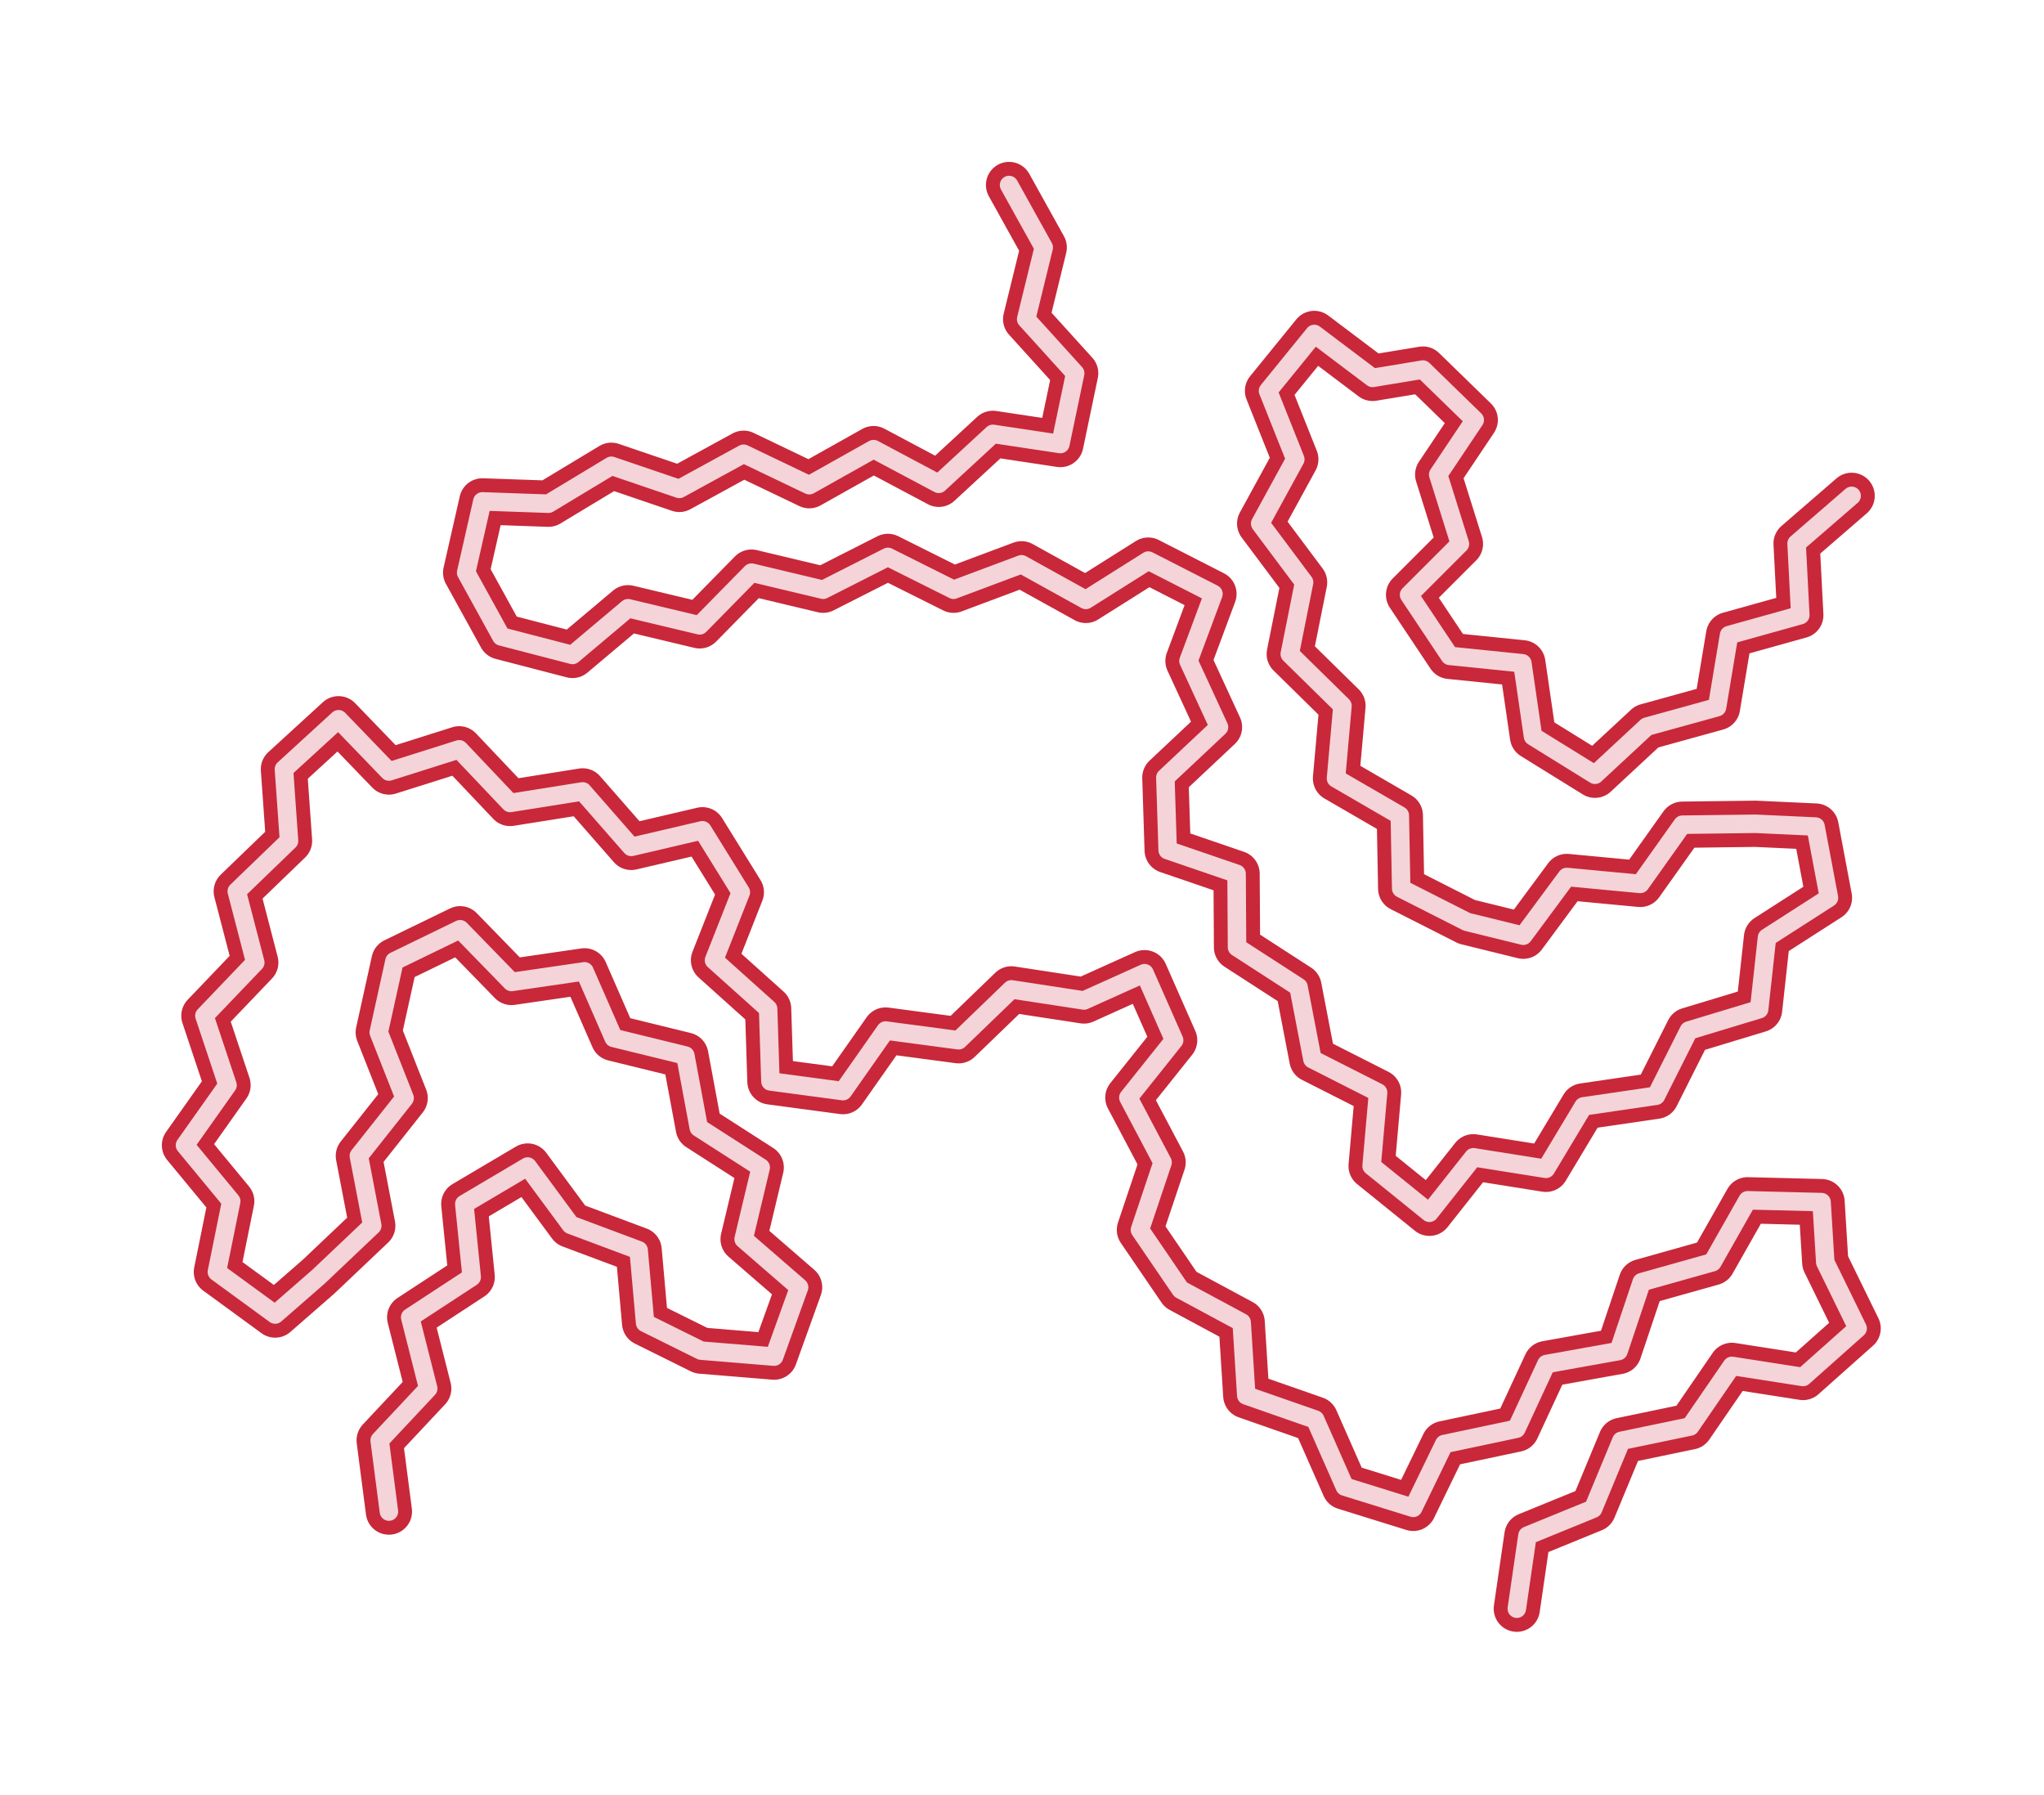
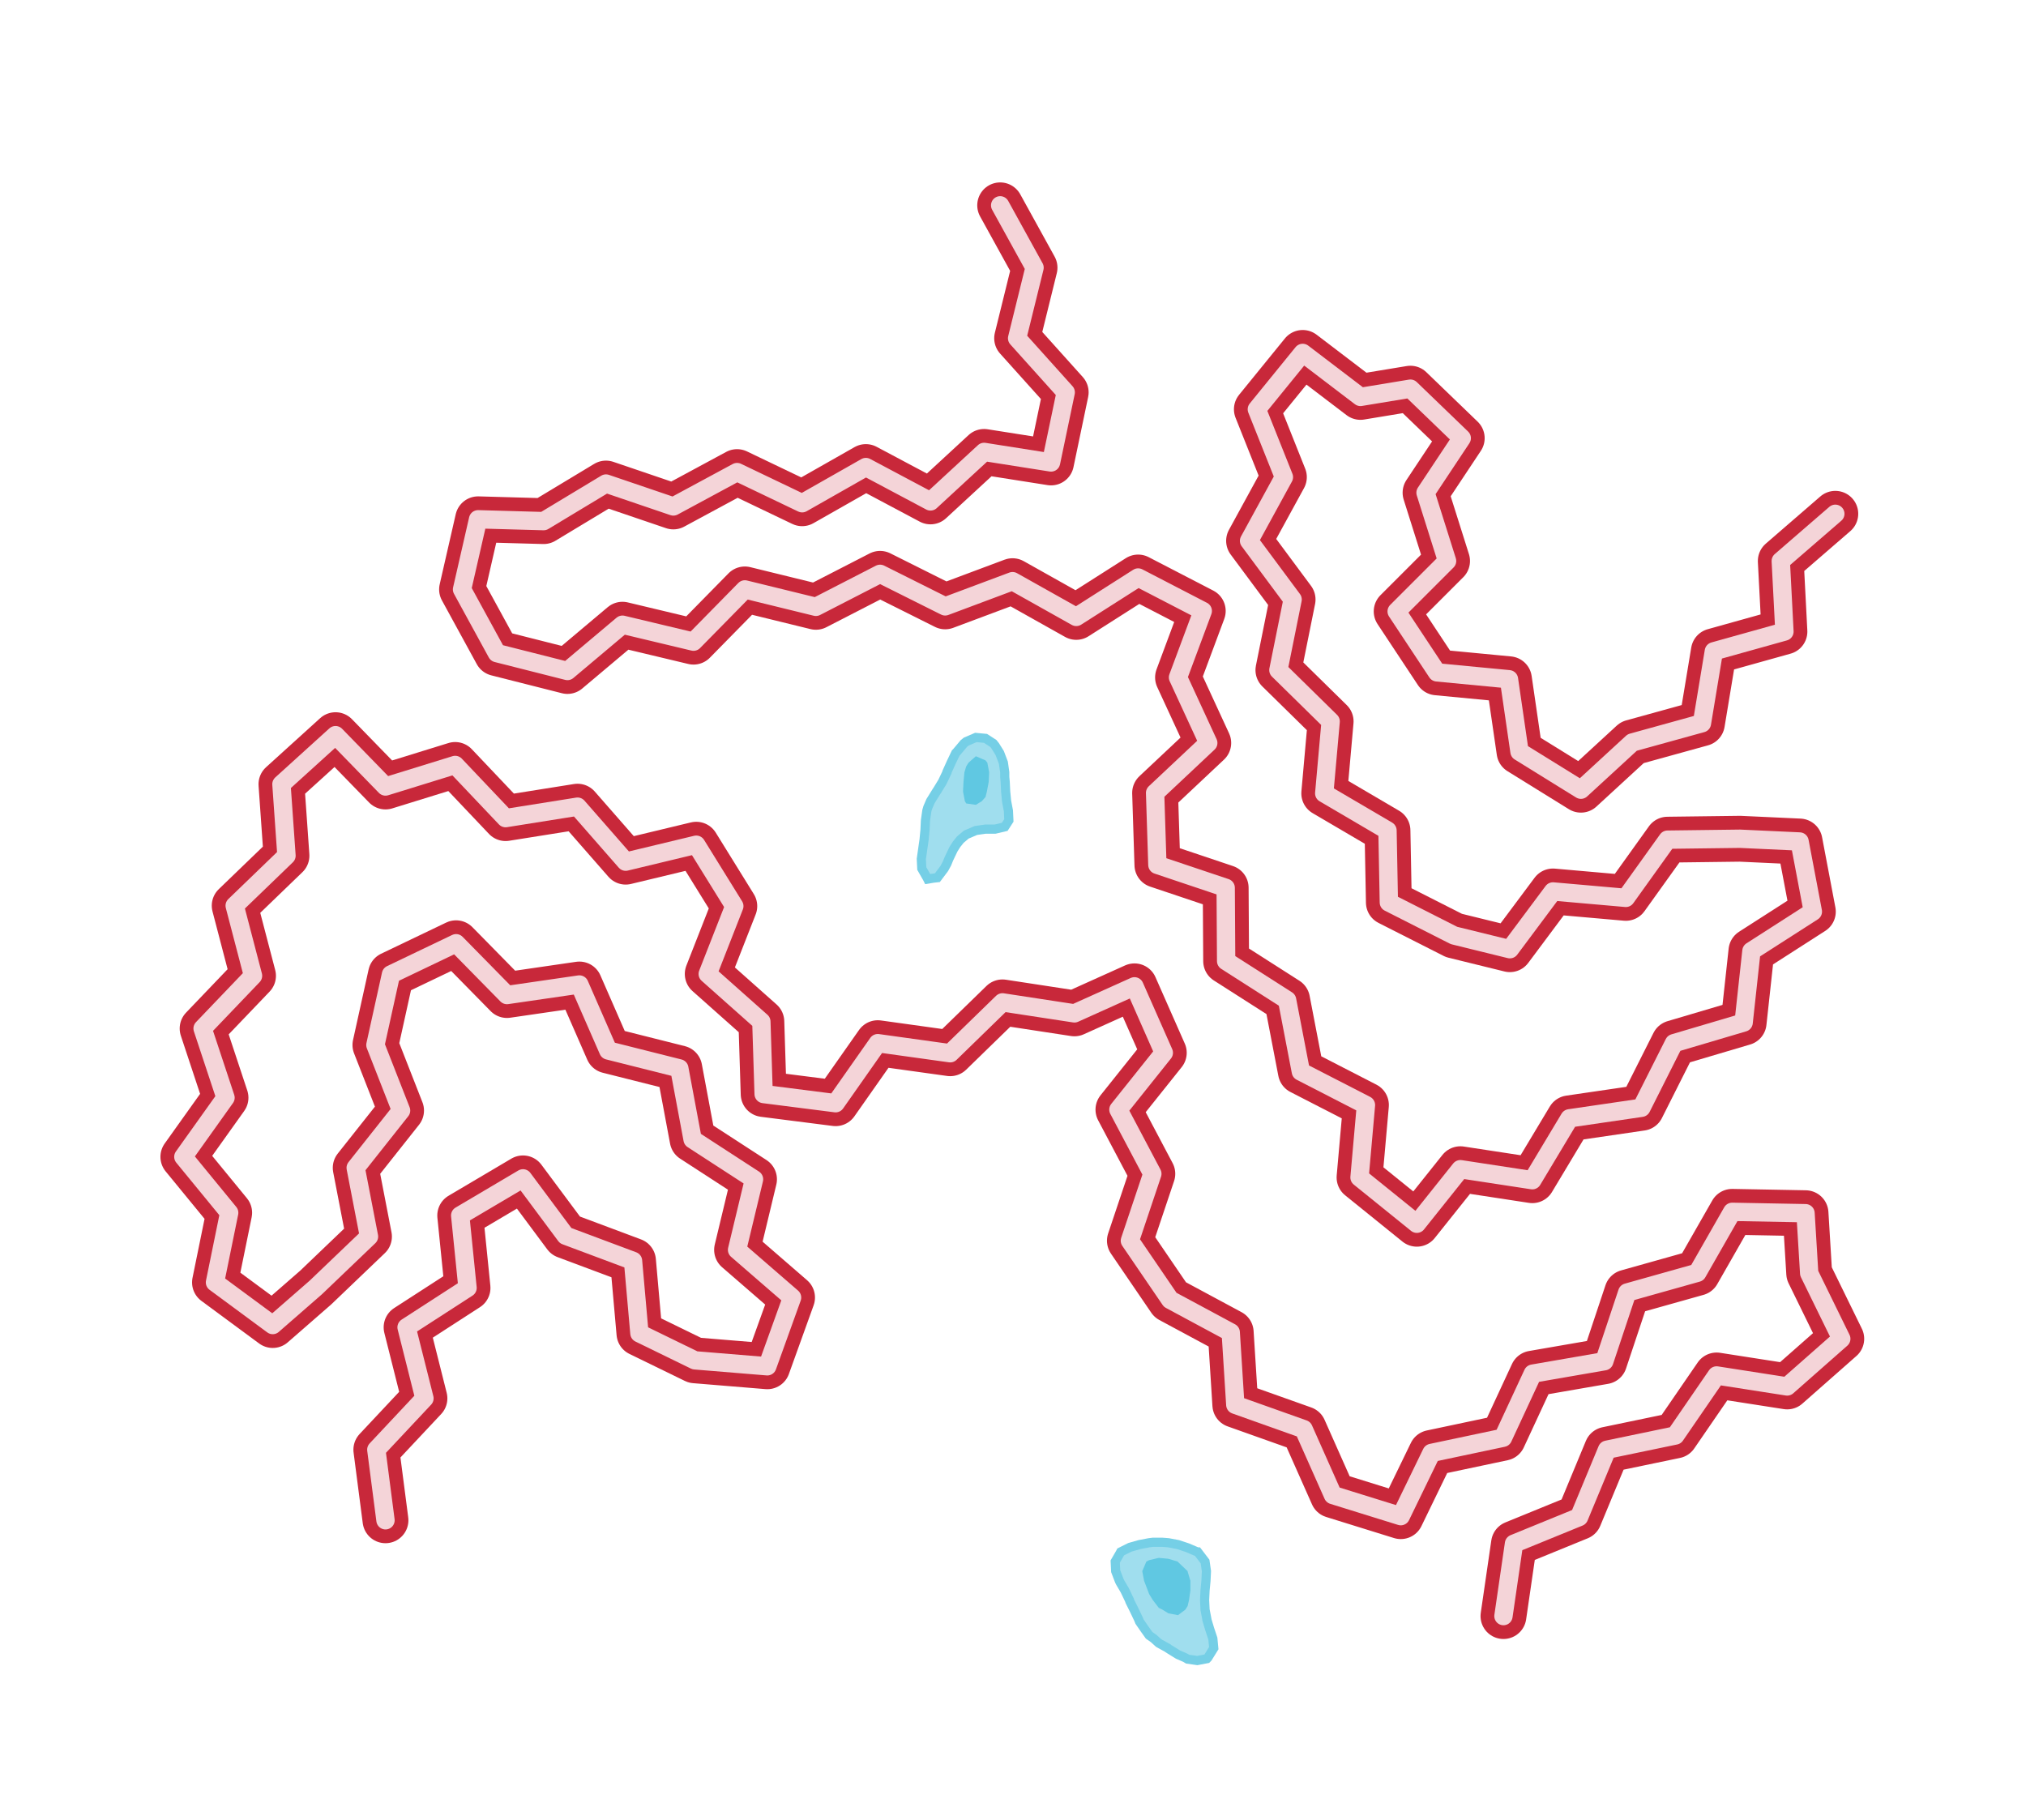
- <svg xmlns="http://www.w3.org/2000/svg" width="44.2" height="38.8" viewBox="0 0 44.2 38.8">
+ <svg xmlns="http://www.w3.org/2000/svg" width="44.2" height="39.7" viewBox="0 0 44.2 39.7">
  <g id="6XYO" data-chains="B+A">
-     <polyline points="21.82,4.00 22.57,5.35 22.19,6.90 23.25,8.07 22.93,9.60 21.47,9.38 20.30,10.46 18.89,9.71 17.50,10.49 16.08,9.81 14.69,10.57 13.22,10.07 11.86,10.89 10.43,10.84 10.08,12.38 10.84,13.76 12.38,14.16 13.58,13.15 15.13,13.52 16.25,12.38 17.80,12.75 19.20,12.04 20.62,12.75 22.09,12.20 23.48,12.97 24.83,12.12 26.24,12.84 25.70,14.29 26.36,15.72 25.20,16.81 25.25,18.38 26.74,18.89 26.75,20.48 28.08,21.34 28.38,22.90 29.80,23.62 29.66,25.21 30.91,26.22 31.86,25.02 33.43,25.27 34.24,23.92 35.81,23.69 36.52,22.28 38.04,21.82 38.21,20.27 39.55,19.41 39.26,17.87 37.96,17.81 36.38,17.83 35.47,19.11 33.88,18.96 32.94,20.23 31.72,19.93 30.30,19.21 30.27,17.63 28.89,16.83 29.03,15.26 27.89,14.14 28.20,12.59 27.25,11.32 28.01,9.93 27.42,8.45 28.42,7.22 29.68,8.17 30.77,7.99 31.89,9.08 31.10,10.26 31.57,11.76 30.47,12.86 31.35,14.18 32.92,14.34 33.15,15.92 34.49,16.75 35.61,15.71 37.13,15.29 37.39,13.73 38.93,13.30 38.85,11.75 40.04,10.72" fill="none" stroke="#c8283a" stroke-width="1.00" stroke-linejoin="round" stroke-linecap="round" />
-     <polyline points="32.80,34.78 33.03,33.20 34.45,32.62 35.06,31.15 36.55,30.84 37.45,29.53 38.99,29.77 40.17,28.72 39.47,27.29 39.39,25.99 37.79,25.95 37.03,27.29 35.50,27.72 35.00,29.21 33.44,29.49 32.79,30.89 31.23,31.22 30.56,32.60 29.08,32.14 28.44,30.69 26.95,30.17 26.85,28.59 25.53,27.88 24.65,26.59 25.14,25.13 24.40,23.73 25.39,22.49 24.75,21.04 23.44,21.63 21.87,21.39 20.73,22.49 19.15,22.28 18.23,23.59 16.66,23.38 16.61,21.81 15.44,20.76 16.02,19.29 15.19,17.95 13.65,18.31 12.60,17.11 11.03,17.36 9.93,16.20 8.41,16.68 7.32,15.55 6.14,16.63 6.25,18.18 5.12,19.27 5.52,20.81 4.42,21.96 4.92,23.46 4.00,24.76 5.00,25.97 4.69,27.50 5.95,28.42 6.89,27.60 8.05,26.50 7.76,24.99 8.75,23.74 8.19,22.32 8.53,20.78 9.95,20.09 11.06,21.23 12.64,21.00 13.27,22.44 14.82,22.82 15.11,24.38 16.45,25.24 16.08,26.79 17.28,27.83 16.74,29.33 15.16,29.20 13.95,28.60 13.81,27.03 12.34,26.48 11.41,25.22 10.04,26.03 10.20,27.61 8.87,28.48 9.26,30.02 8.21,31.14 8.41,32.68" fill="none" stroke="#c8283a" stroke-width="1.00" stroke-linejoin="round" stroke-linecap="round" />
-     <polyline points="21.82,4.00 22.57,5.35 22.19,6.90 23.25,8.07 22.93,9.60 21.47,9.38 20.30,10.46 18.89,9.71 17.50,10.49 16.08,9.81 14.69,10.57 13.22,10.07 11.86,10.89 10.43,10.84 10.08,12.38 10.84,13.76 12.38,14.16 13.58,13.15 15.13,13.52 16.25,12.38 17.80,12.75 19.20,12.04 20.62,12.75 22.09,12.20 23.48,12.97 24.83,12.12 26.24,12.84 25.70,14.29 26.36,15.72 25.20,16.81 25.25,18.38 26.74,18.89 26.75,20.48 28.08,21.34 28.38,22.90 29.80,23.62 29.66,25.21 30.91,26.22 31.86,25.02 33.43,25.27 34.24,23.92 35.81,23.69 36.52,22.28 38.04,21.82 38.21,20.27 39.55,19.41 39.26,17.87 37.96,17.81 36.38,17.83 35.47,19.11 33.88,18.96 32.94,20.23 31.72,19.93 30.30,19.21 30.27,17.63 28.89,16.83 29.03,15.26 27.89,14.14 28.20,12.59 27.25,11.32 28.01,9.93 27.42,8.45 28.42,7.22 29.68,8.17 30.77,7.99 31.89,9.08 31.10,10.26 31.57,11.76 30.47,12.86 31.35,14.18 32.92,14.34 33.15,15.92 34.49,16.75 35.61,15.71 37.13,15.29 37.39,13.73 38.93,13.30 38.85,11.75 40.04,10.72" fill="none" stroke="#f4d4d8" stroke-width="0.40" stroke-linejoin="round" stroke-linecap="round" />
-     <polyline points="32.80,34.78 33.03,33.20 34.45,32.62 35.06,31.15 36.55,30.84 37.45,29.53 38.99,29.77 40.17,28.72 39.47,27.29 39.39,25.99 37.79,25.95 37.03,27.29 35.50,27.72 35.00,29.21 33.44,29.49 32.79,30.89 31.23,31.22 30.56,32.60 29.08,32.14 28.44,30.69 26.95,30.17 26.85,28.59 25.53,27.88 24.65,26.59 25.14,25.13 24.40,23.73 25.39,22.49 24.75,21.04 23.44,21.63 21.87,21.39 20.73,22.49 19.15,22.28 18.23,23.59 16.66,23.38 16.61,21.81 15.44,20.76 16.02,19.29 15.19,17.95 13.65,18.31 12.60,17.11 11.03,17.36 9.93,16.20 8.41,16.68 7.32,15.55 6.14,16.63 6.25,18.18 5.12,19.27 5.52,20.81 4.42,21.96 4.92,23.46 4.00,24.76 5.00,25.97 4.69,27.50 5.95,28.42 6.89,27.60 8.05,26.50 7.76,24.99 8.75,23.74 8.19,22.32 8.53,20.78 9.95,20.09 11.06,21.23 12.64,21.00 13.27,22.44 14.82,22.82 15.11,24.38 16.45,25.24 16.08,26.79 17.28,27.83 16.74,29.33 15.16,29.20 13.95,28.60 13.81,27.03 12.34,26.48 11.41,25.22 10.04,26.03 10.20,27.61 8.87,28.48 9.26,30.02 8.21,31.14 8.41,32.68" fill="none" stroke="#f4d4d8" stroke-width="0.40" stroke-linejoin="round" stroke-linecap="round" />
+     <path class="density" d="M20.24,19.18 L20.23,19.16 L20.11,18.95 L20.10,18.74 L20.13,18.53 L20.16,18.32 L20.18,18.11 L20.19,17.90 L20.22,17.69 L20.24,17.62 L20.30,17.48 L20.43,17.27 L20.45,17.24 L20.56,17.06 L20.66,16.85 L20.66,16.84 L20.75,16.64 L20.85,16.43 L20.87,16.41 L21.03,16.22 L21.08,16.18 L21.29,16.09 L21.50,16.11 L21.67,16.22 L21.71,16.27 L21.81,16.43 L21.89,16.64 L21.92,16.85 L21.92,16.95 L21.93,17.06 L21.94,17.27 L21.96,17.48 L22.00,17.69 L22.01,17.90 L21.92,18.04 L21.71,18.09 L21.50,18.09 L21.36,18.11 L21.29,18.12 L21.08,18.21 L20.95,18.32 L20.87,18.42 L20.80,18.53 L20.70,18.74 L20.66,18.84 L20.60,18.95 L20.45,19.15 L20.36,19.16 L20.24,19.18 Z M24.44,34.53 L24.42,34.49 L24.34,34.28 L24.33,34.07 L24.44,33.88 L24.45,33.86 L24.65,33.76 L24.86,33.70 L25.07,33.66 L25.15,33.65 L25.28,33.65 L25.36,33.65 L25.49,33.66 L25.70,33.70 L25.91,33.77 L26.12,33.86 L26.13,33.86 L26.29,34.07 L26.32,34.28 L26.31,34.49 L26.29,34.70 L26.28,34.91 L26.29,35.12 L26.33,35.33 L26.33,35.34 L26.39,35.54 L26.46,35.75 L26.48,35.96 L26.35,36.17 L26.33,36.19 L26.12,36.23 L25.91,36.20 L25.86,36.17 L25.70,36.10 L25.49,35.97 L25.48,35.96 L25.28,35.85 L25.17,35.75 L25.07,35.68 L24.97,35.54 L24.86,35.38 L24.84,35.33 L24.74,35.12 L24.65,34.94 L24.64,34.91 L24.54,34.70 L24.44,34.53 Z" fill="#a0deee" fill-rule="evenodd" stroke="#75cfe6" stroke-width="0.2" />
+     <path class="density" d="M21.08,17.53 L21.05,17.48 L21.01,17.27 L21.02,17.06 L21.04,16.85 L21.08,16.72 L21.13,16.64 L21.29,16.50 L21.50,16.59 L21.54,16.64 L21.58,16.85 L21.57,17.06 L21.53,17.27 L21.50,17.39 L21.42,17.48 L21.29,17.56 L21.08,17.53 Z M25.07,34.78 L25.04,34.70 L24.96,34.49 L24.92,34.28 L25.01,34.07 L25.07,34.04 L25.28,33.99 L25.49,34.01 L25.69,34.07 L25.70,34.08 L25.91,34.28 L25.91,34.29 L25.97,34.49 L25.97,34.70 L25.94,34.91 L25.91,35.04 L25.86,35.12 L25.70,35.24 L25.49,35.20 L25.36,35.12 L25.28,35.08 L25.15,34.91 L25.07,34.78 Z" fill="#60c8e2" fill-rule="evenodd" />
+     <polyline points="21.82,4.48 22.57,5.84 22.19,7.38 23.25,8.56 22.93,10.09 21.47,9.86 20.30,10.94 18.89,10.19 17.50,10.98 16.08,10.30 14.69,11.05 13.22,10.55 11.86,11.37 10.43,11.33 10.08,12.86 10.84,14.25 12.38,14.64 13.58,13.63 15.13,14.00 16.25,12.86 17.80,13.24 19.20,12.52 20.62,13.23 22.09,12.68 23.48,13.46 24.83,12.60 26.24,13.33 25.70,14.78 26.36,16.21 25.20,17.30 25.25,18.87 26.74,19.37 26.75,20.97 28.08,21.82 28.38,23.38 29.80,24.11 29.66,25.69 30.91,26.70 31.86,25.51 33.43,25.75 34.24,24.40 35.81,24.17 36.52,22.76 38.04,22.31 38.21,20.75 39.55,19.89 39.26,18.36 37.96,18.30 36.38,18.32 35.47,19.59 33.88,19.45 32.94,20.71 31.72,20.41 30.30,19.69 30.27,18.12 28.89,17.31 29.03,15.74 27.89,14.62 28.20,13.08 27.25,11.80 28.01,10.41 27.42,8.93 28.42,7.70 29.68,8.66 30.77,8.48 31.89,9.56 31.10,10.75 31.57,12.24 30.47,13.34 31.35,14.67 32.92,14.82 33.15,16.40 34.49,17.23 35.61,16.20 37.13,15.78 37.39,14.21 38.93,13.78 38.85,12.24 40.04,11.21" fill="none" stroke="#c8283a" stroke-width="1.00" stroke-linejoin="round" stroke-linecap="round" />
+     <polyline points="32.80,35.26 33.03,33.68 34.45,33.10 35.06,31.63 36.55,31.32 37.45,30.01 38.99,30.25 40.17,29.21 39.47,27.78 39.39,26.47 37.79,26.44 37.03,27.77 35.50,28.20 35.00,29.70 33.44,29.97 32.79,31.37 31.23,31.70 30.56,33.08 29.08,32.62 28.44,31.18 26.95,30.65 26.85,29.07 25.53,28.36 24.65,27.07 25.14,25.61 24.40,24.21 25.39,22.97 24.75,21.52 23.44,22.11 21.87,21.87 20.73,22.98 19.15,22.76 18.23,24.07 16.66,23.87 16.61,22.29 15.44,21.25 16.02,19.77 15.19,18.43 13.65,18.80 12.60,17.60 11.03,17.85 9.93,16.69 8.41,17.16 7.32,16.04 6.14,17.11 6.25,18.67 5.12,19.76 5.52,21.29 4.42,22.44 4.92,23.95 4.00,25.24 5.00,26.46 4.69,27.98 5.95,28.91 6.89,28.09 8.05,26.98 7.76,25.48 8.75,24.23 8.19,22.80 8.53,21.26 9.95,20.58 11.06,21.71 12.64,21.48 13.27,22.92 14.82,23.31 15.11,24.86 16.45,25.73 16.08,27.27 17.28,28.31 16.74,29.81 15.16,29.68 13.95,29.09 13.81,27.51 12.34,26.96 11.41,25.71 10.04,26.52 10.20,28.10 8.87,28.96 9.26,30.51 8.21,31.63 8.41,33.17" fill="none" stroke="#c8283a" stroke-width="1.00" stroke-linejoin="round" stroke-linecap="round" />
+     <polyline points="21.82,4.48 22.57,5.84 22.19,7.38 23.25,8.56 22.93,10.09 21.47,9.86 20.30,10.94 18.89,10.19 17.50,10.98 16.08,10.30 14.69,11.05 13.22,10.55 11.86,11.37 10.43,11.33 10.08,12.86 10.84,14.25 12.38,14.64 13.58,13.63 15.13,14.00 16.25,12.86 17.80,13.24 19.20,12.52 20.62,13.23 22.09,12.68 23.48,13.46 24.83,12.60 26.24,13.33 25.70,14.78 26.36,16.21 25.20,17.30 25.25,18.87 26.74,19.37 26.75,20.97 28.08,21.82 28.38,23.38 29.80,24.11 29.66,25.69 30.91,26.70 31.86,25.51 33.43,25.75 34.24,24.40 35.81,24.17 36.52,22.76 38.04,22.31 38.21,20.75 39.55,19.89 39.26,18.36 37.96,18.30 36.38,18.32 35.47,19.59 33.88,19.45 32.94,20.71 31.72,20.41 30.30,19.69 30.27,18.12 28.89,17.31 29.03,15.74 27.89,14.62 28.20,13.08 27.25,11.80 28.01,10.41 27.42,8.93 28.42,7.70 29.68,8.66 30.77,8.48 31.89,9.56 31.10,10.75 31.57,12.24 30.47,13.34 31.35,14.67 32.92,14.82 33.15,16.40 34.49,17.23 35.61,16.20 37.13,15.78 37.39,14.21 38.93,13.78 38.85,12.24 40.04,11.21" fill="none" stroke="#f4d4d8" stroke-width="0.40" stroke-linejoin="round" stroke-linecap="round" />
+     <polyline points="32.80,35.26 33.03,33.68 34.45,33.10 35.06,31.63 36.55,31.32 37.45,30.01 38.99,30.25 40.17,29.21 39.47,27.78 39.39,26.47 37.79,26.44 37.03,27.77 35.50,28.20 35.00,29.70 33.44,29.97 32.79,31.37 31.23,31.70 30.56,33.08 29.08,32.62 28.44,31.18 26.95,30.65 26.85,29.07 25.53,28.36 24.65,27.07 25.14,25.61 24.40,24.21 25.39,22.97 24.75,21.52 23.44,22.11 21.87,21.87 20.73,22.98 19.15,22.76 18.23,24.07 16.66,23.87 16.61,22.29 15.44,21.25 16.02,19.77 15.19,18.43 13.65,18.80 12.60,17.60 11.03,17.85 9.93,16.69 8.41,17.16 7.32,16.04 6.14,17.11 6.25,18.67 5.12,19.76 5.52,21.29 4.42,22.44 4.92,23.95 4.00,25.24 5.00,26.46 4.69,27.98 5.95,28.91 6.89,28.09 8.05,26.98 7.76,25.48 8.75,24.23 8.19,22.80 8.53,21.26 9.95,20.58 11.06,21.71 12.64,21.48 13.27,22.92 14.82,23.31 15.11,24.86 16.45,25.73 16.08,27.27 17.28,28.31 16.74,29.81 15.16,29.68 13.95,29.09 13.81,27.51 12.34,26.96 11.41,25.71 10.04,26.52 10.20,28.10 8.87,28.96 9.26,30.51 8.21,31.63 8.41,33.17" fill="none" stroke="#f4d4d8" stroke-width="0.40" stroke-linejoin="round" stroke-linecap="round" />
  </g>
</svg>
